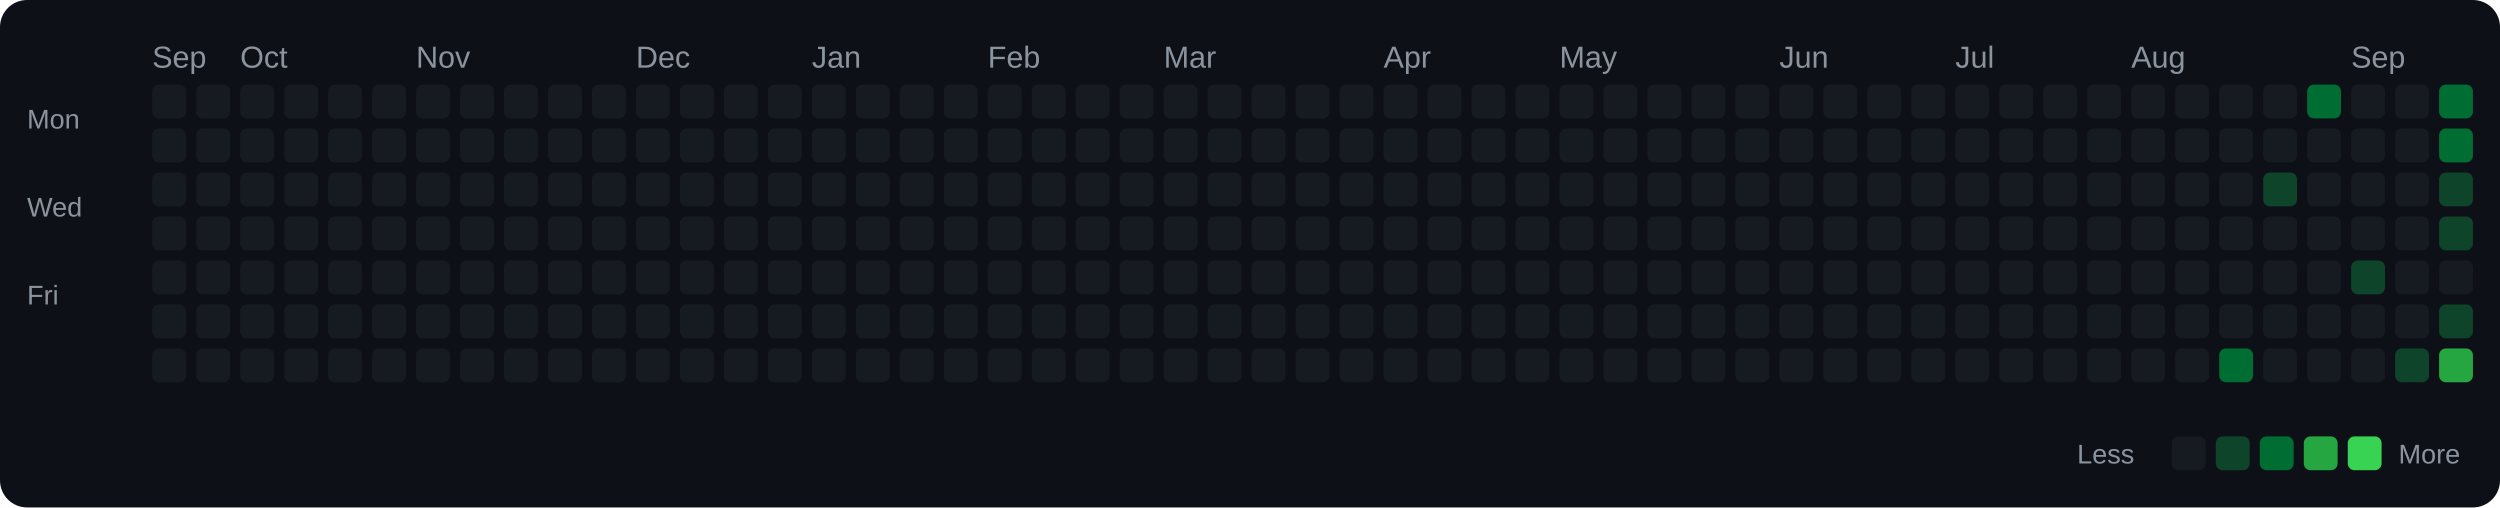
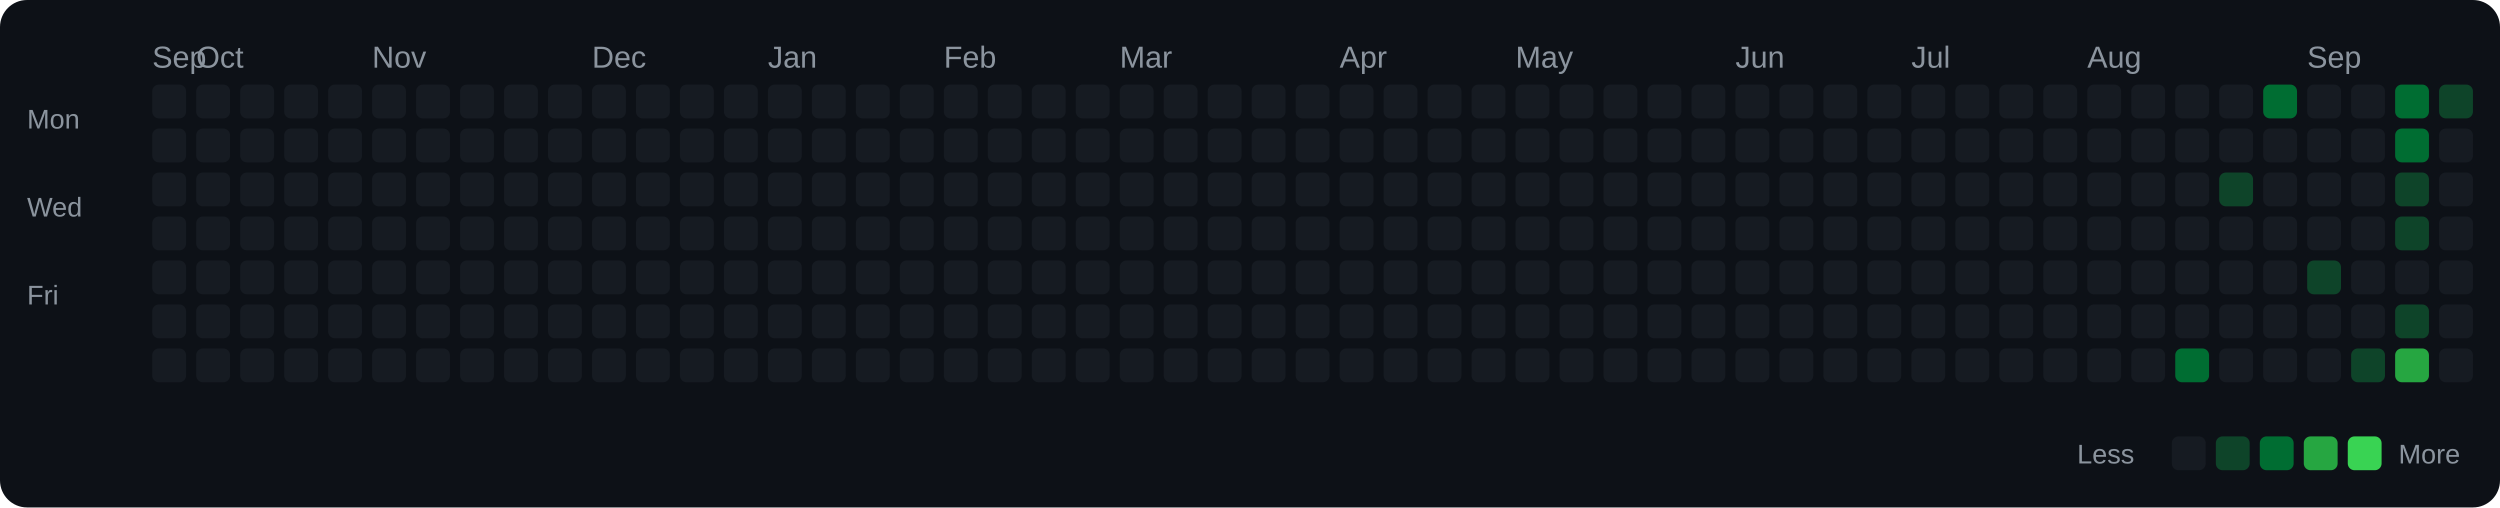
<svg xmlns="http://www.w3.org/2000/svg" width="739" height="150" viewBox="0 0 739 150" role="img" aria-labelledby="title description">
  <rect width="100%" height="100%" fill="#0d1117" rx="8" />
  <text x="45" y="20" fill="#8b949e" font-family="Arial, sans-serif" font-size="9"> Sep </text>
-   <text x="71" y="20" fill="#8b949e" font-family="Arial, sans-serif" font-size="9"> Oct </text>
-   <text x="123" y="20" fill="#8b949e" font-family="Arial, sans-serif" font-size="9"> Nov </text>
-   <text x="188" y="20" fill="#8b949e" font-family="Arial, sans-serif" font-size="9"> Dec </text>
-   <text x="240" y="20" fill="#8b949e" font-family="Arial, sans-serif" font-size="9"> Jan </text>
-   <text x="292" y="20" fill="#8b949e" font-family="Arial, sans-serif" font-size="9"> Feb </text>
-   <text x="344" y="20" fill="#8b949e" font-family="Arial, sans-serif" font-size="9"> Mar </text>
-   <text x="409" y="20" fill="#8b949e" font-family="Arial, sans-serif" font-size="9"> Apr </text>
-   <text x="461" y="20" fill="#8b949e" font-family="Arial, sans-serif" font-size="9"> May </text>
-   <text x="526" y="20" fill="#8b949e" font-family="Arial, sans-serif" font-size="9"> Jun </text>
-   <text x="578" y="20" fill="#8b949e" font-family="Arial, sans-serif" font-size="9"> Jul </text>
-   <text x="630" y="20" fill="#8b949e" font-family="Arial, sans-serif" font-size="9"> Aug </text>
-   <text x="695" y="20" fill="#8b949e" font-family="Arial, sans-serif" font-size="9"> Sep </text>
+   <text x="58" y="20" fill="#8b949e" font-family="Arial, sans-serif" font-size="9"> Oct </text>
+   <text x="110" y="20" fill="#8b949e" font-family="Arial, sans-serif" font-size="9"> Nov </text>
+   <text x="175" y="20" fill="#8b949e" font-family="Arial, sans-serif" font-size="9"> Dec </text>
+   <text x="227" y="20" fill="#8b949e" font-family="Arial, sans-serif" font-size="9"> Jan </text>
+   <text x="279" y="20" fill="#8b949e" font-family="Arial, sans-serif" font-size="9"> Feb </text>
+   <text x="331" y="20" fill="#8b949e" font-family="Arial, sans-serif" font-size="9"> Mar </text>
+   <text x="396" y="20" fill="#8b949e" font-family="Arial, sans-serif" font-size="9"> Apr </text>
+   <text x="448" y="20" fill="#8b949e" font-family="Arial, sans-serif" font-size="9"> May </text>
+   <text x="513" y="20" fill="#8b949e" font-family="Arial, sans-serif" font-size="9"> Jun </text>
+   <text x="565" y="20" fill="#8b949e" font-family="Arial, sans-serif" font-size="9"> Jul </text>
+   <text x="617" y="20" fill="#8b949e" font-family="Arial, sans-serif" font-size="9"> Aug </text>
+   <text x="682" y="20" fill="#8b949e" font-family="Arial, sans-serif" font-size="9"> Sep </text>
  <rect x="45" y="25" width="10" height="10" rx="2" fill="#161b22"> </rect>
  <rect x="45" y="38" width="10" height="10" rx="2" fill="#161b22"> </rect>
  <rect x="45" y="51" width="10" height="10" rx="2" fill="#161b22"> </rect>
  <rect x="45" y="64" width="10" height="10" rx="2" fill="#161b22"> </rect>
  <rect x="45" y="77" width="10" height="10" rx="2" fill="#161b22"> </rect>
  <rect x="45" y="90" width="10" height="10" rx="2" fill="#161b22"> </rect>
  <rect x="45" y="103" width="10" height="10" rx="2" fill="#161b22"> </rect>
  <rect x="58" y="25" width="10" height="10" rx="2" fill="#161b22"> </rect>
  <rect x="58" y="38" width="10" height="10" rx="2" fill="#161b22"> </rect>
  <rect x="58" y="51" width="10" height="10" rx="2" fill="#161b22"> </rect>
  <rect x="58" y="64" width="10" height="10" rx="2" fill="#161b22"> </rect>
  <rect x="58" y="77" width="10" height="10" rx="2" fill="#161b22"> </rect>
  <rect x="58" y="90" width="10" height="10" rx="2" fill="#161b22"> </rect>
  <rect x="58" y="103" width="10" height="10" rx="2" fill="#161b22"> </rect>
  <rect x="71" y="25" width="10" height="10" rx="2" fill="#161b22"> </rect>
  <rect x="71" y="38" width="10" height="10" rx="2" fill="#161b22"> </rect>
  <rect x="71" y="51" width="10" height="10" rx="2" fill="#161b22"> </rect>
  <rect x="71" y="64" width="10" height="10" rx="2" fill="#161b22"> </rect>
  <rect x="71" y="77" width="10" height="10" rx="2" fill="#161b22"> </rect>
  <rect x="71" y="90" width="10" height="10" rx="2" fill="#161b22"> </rect>
  <rect x="71" y="103" width="10" height="10" rx="2" fill="#161b22"> </rect>
  <rect x="84" y="25" width="10" height="10" rx="2" fill="#161b22"> </rect>
  <rect x="84" y="38" width="10" height="10" rx="2" fill="#161b22"> </rect>
  <rect x="84" y="51" width="10" height="10" rx="2" fill="#161b22"> </rect>
  <rect x="84" y="64" width="10" height="10" rx="2" fill="#161b22"> </rect>
  <rect x="84" y="77" width="10" height="10" rx="2" fill="#161b22"> </rect>
  <rect x="84" y="90" width="10" height="10" rx="2" fill="#161b22"> </rect>
  <rect x="84" y="103" width="10" height="10" rx="2" fill="#161b22"> </rect>
  <rect x="97" y="25" width="10" height="10" rx="2" fill="#161b22"> </rect>
  <rect x="97" y="38" width="10" height="10" rx="2" fill="#161b22"> </rect>
  <rect x="97" y="51" width="10" height="10" rx="2" fill="#161b22"> </rect>
  <rect x="97" y="64" width="10" height="10" rx="2" fill="#161b22"> </rect>
  <rect x="97" y="77" width="10" height="10" rx="2" fill="#161b22"> </rect>
  <rect x="97" y="90" width="10" height="10" rx="2" fill="#161b22"> </rect>
  <rect x="97" y="103" width="10" height="10" rx="2" fill="#161b22"> </rect>
  <rect x="110" y="25" width="10" height="10" rx="2" fill="#161b22"> </rect>
  <rect x="110" y="38" width="10" height="10" rx="2" fill="#161b22"> </rect>
  <rect x="110" y="51" width="10" height="10" rx="2" fill="#161b22"> </rect>
  <rect x="110" y="64" width="10" height="10" rx="2" fill="#161b22"> </rect>
  <rect x="110" y="77" width="10" height="10" rx="2" fill="#161b22"> </rect>
  <rect x="110" y="90" width="10" height="10" rx="2" fill="#161b22"> </rect>
  <rect x="110" y="103" width="10" height="10" rx="2" fill="#161b22"> </rect>
  <rect x="123" y="25" width="10" height="10" rx="2" fill="#161b22"> </rect>
  <rect x="123" y="38" width="10" height="10" rx="2" fill="#161b22"> </rect>
  <rect x="123" y="51" width="10" height="10" rx="2" fill="#161b22"> </rect>
  <rect x="123" y="64" width="10" height="10" rx="2" fill="#161b22"> </rect>
  <rect x="123" y="77" width="10" height="10" rx="2" fill="#161b22"> </rect>
  <rect x="123" y="90" width="10" height="10" rx="2" fill="#161b22"> </rect>
  <rect x="123" y="103" width="10" height="10" rx="2" fill="#161b22"> </rect>
  <rect x="136" y="25" width="10" height="10" rx="2" fill="#161b22"> </rect>
  <rect x="136" y="38" width="10" height="10" rx="2" fill="#161b22"> </rect>
  <rect x="136" y="51" width="10" height="10" rx="2" fill="#161b22"> </rect>
  <rect x="136" y="64" width="10" height="10" rx="2" fill="#161b22"> </rect>
  <rect x="136" y="77" width="10" height="10" rx="2" fill="#161b22"> </rect>
  <rect x="136" y="90" width="10" height="10" rx="2" fill="#161b22"> </rect>
  <rect x="136" y="103" width="10" height="10" rx="2" fill="#161b22"> </rect>
  <rect x="149" y="25" width="10" height="10" rx="2" fill="#161b22"> </rect>
  <rect x="149" y="38" width="10" height="10" rx="2" fill="#161b22"> </rect>
  <rect x="149" y="51" width="10" height="10" rx="2" fill="#161b22"> </rect>
  <rect x="149" y="64" width="10" height="10" rx="2" fill="#161b22"> </rect>
  <rect x="149" y="77" width="10" height="10" rx="2" fill="#161b22"> </rect>
  <rect x="149" y="90" width="10" height="10" rx="2" fill="#161b22"> </rect>
  <rect x="149" y="103" width="10" height="10" rx="2" fill="#161b22"> </rect>
  <rect x="162" y="25" width="10" height="10" rx="2" fill="#161b22"> </rect>
  <rect x="162" y="38" width="10" height="10" rx="2" fill="#161b22"> </rect>
  <rect x="162" y="51" width="10" height="10" rx="2" fill="#161b22"> </rect>
  <rect x="162" y="64" width="10" height="10" rx="2" fill="#161b22"> </rect>
  <rect x="162" y="77" width="10" height="10" rx="2" fill="#161b22"> </rect>
  <rect x="162" y="90" width="10" height="10" rx="2" fill="#161b22"> </rect>
  <rect x="162" y="103" width="10" height="10" rx="2" fill="#161b22"> </rect>
  <rect x="175" y="25" width="10" height="10" rx="2" fill="#161b22"> </rect>
  <rect x="175" y="38" width="10" height="10" rx="2" fill="#161b22"> </rect>
  <rect x="175" y="51" width="10" height="10" rx="2" fill="#161b22"> </rect>
  <rect x="175" y="64" width="10" height="10" rx="2" fill="#161b22"> </rect>
  <rect x="175" y="77" width="10" height="10" rx="2" fill="#161b22"> </rect>
  <rect x="175" y="90" width="10" height="10" rx="2" fill="#161b22"> </rect>
  <rect x="175" y="103" width="10" height="10" rx="2" fill="#161b22"> </rect>
  <rect x="188" y="25" width="10" height="10" rx="2" fill="#161b22"> </rect>
  <rect x="188" y="38" width="10" height="10" rx="2" fill="#161b22"> </rect>
  <rect x="188" y="51" width="10" height="10" rx="2" fill="#161b22"> </rect>
  <rect x="188" y="64" width="10" height="10" rx="2" fill="#161b22"> </rect>
  <rect x="188" y="77" width="10" height="10" rx="2" fill="#161b22"> </rect>
  <rect x="188" y="90" width="10" height="10" rx="2" fill="#161b22"> </rect>
  <rect x="188" y="103" width="10" height="10" rx="2" fill="#161b22"> </rect>
  <rect x="201" y="25" width="10" height="10" rx="2" fill="#161b22"> </rect>
  <rect x="201" y="38" width="10" height="10" rx="2" fill="#161b22"> </rect>
  <rect x="201" y="51" width="10" height="10" rx="2" fill="#161b22"> </rect>
  <rect x="201" y="64" width="10" height="10" rx="2" fill="#161b22"> </rect>
  <rect x="201" y="77" width="10" height="10" rx="2" fill="#161b22"> </rect>
  <rect x="201" y="90" width="10" height="10" rx="2" fill="#161b22"> </rect>
  <rect x="201" y="103" width="10" height="10" rx="2" fill="#161b22"> </rect>
  <rect x="214" y="25" width="10" height="10" rx="2" fill="#161b22"> </rect>
  <rect x="214" y="38" width="10" height="10" rx="2" fill="#161b22"> </rect>
  <rect x="214" y="51" width="10" height="10" rx="2" fill="#161b22"> </rect>
  <rect x="214" y="64" width="10" height="10" rx="2" fill="#161b22"> </rect>
  <rect x="214" y="77" width="10" height="10" rx="2" fill="#161b22"> </rect>
  <rect x="214" y="90" width="10" height="10" rx="2" fill="#161b22"> </rect>
  <rect x="214" y="103" width="10" height="10" rx="2" fill="#161b22"> </rect>
  <rect x="227" y="25" width="10" height="10" rx="2" fill="#161b22"> </rect>
  <rect x="227" y="38" width="10" height="10" rx="2" fill="#161b22"> </rect>
  <rect x="227" y="51" width="10" height="10" rx="2" fill="#161b22"> </rect>
  <rect x="227" y="64" width="10" height="10" rx="2" fill="#161b22"> </rect>
  <rect x="227" y="77" width="10" height="10" rx="2" fill="#161b22"> </rect>
  <rect x="227" y="90" width="10" height="10" rx="2" fill="#161b22"> </rect>
  <rect x="227" y="103" width="10" height="10" rx="2" fill="#161b22"> </rect>
  <rect x="240" y="25" width="10" height="10" rx="2" fill="#161b22"> </rect>
  <rect x="240" y="38" width="10" height="10" rx="2" fill="#161b22"> </rect>
  <rect x="240" y="51" width="10" height="10" rx="2" fill="#161b22"> </rect>
  <rect x="240" y="64" width="10" height="10" rx="2" fill="#161b22"> </rect>
  <rect x="240" y="77" width="10" height="10" rx="2" fill="#161b22"> </rect>
  <rect x="240" y="90" width="10" height="10" rx="2" fill="#161b22"> </rect>
  <rect x="240" y="103" width="10" height="10" rx="2" fill="#161b22"> </rect>
  <rect x="253" y="25" width="10" height="10" rx="2" fill="#161b22"> </rect>
  <rect x="253" y="38" width="10" height="10" rx="2" fill="#161b22"> </rect>
  <rect x="253" y="51" width="10" height="10" rx="2" fill="#161b22"> </rect>
  <rect x="253" y="64" width="10" height="10" rx="2" fill="#161b22"> </rect>
  <rect x="253" y="77" width="10" height="10" rx="2" fill="#161b22"> </rect>
  <rect x="253" y="90" width="10" height="10" rx="2" fill="#161b22"> </rect>
  <rect x="253" y="103" width="10" height="10" rx="2" fill="#161b22"> </rect>
  <rect x="266" y="25" width="10" height="10" rx="2" fill="#161b22"> </rect>
  <rect x="266" y="38" width="10" height="10" rx="2" fill="#161b22"> </rect>
  <rect x="266" y="51" width="10" height="10" rx="2" fill="#161b22"> </rect>
  <rect x="266" y="64" width="10" height="10" rx="2" fill="#161b22"> </rect>
  <rect x="266" y="77" width="10" height="10" rx="2" fill="#161b22"> </rect>
  <rect x="266" y="90" width="10" height="10" rx="2" fill="#161b22"> </rect>
  <rect x="266" y="103" width="10" height="10" rx="2" fill="#161b22"> </rect>
  <rect x="279" y="25" width="10" height="10" rx="2" fill="#161b22"> </rect>
  <rect x="279" y="38" width="10" height="10" rx="2" fill="#161b22"> </rect>
  <rect x="279" y="51" width="10" height="10" rx="2" fill="#161b22"> </rect>
  <rect x="279" y="64" width="10" height="10" rx="2" fill="#161b22"> </rect>
  <rect x="279" y="77" width="10" height="10" rx="2" fill="#161b22"> </rect>
  <rect x="279" y="90" width="10" height="10" rx="2" fill="#161b22"> </rect>
  <rect x="279" y="103" width="10" height="10" rx="2" fill="#161b22"> </rect>
  <rect x="292" y="25" width="10" height="10" rx="2" fill="#161b22"> </rect>
  <rect x="292" y="38" width="10" height="10" rx="2" fill="#161b22"> </rect>
  <rect x="292" y="51" width="10" height="10" rx="2" fill="#161b22"> </rect>
  <rect x="292" y="64" width="10" height="10" rx="2" fill="#161b22"> </rect>
  <rect x="292" y="77" width="10" height="10" rx="2" fill="#161b22"> </rect>
  <rect x="292" y="90" width="10" height="10" rx="2" fill="#161b22"> </rect>
  <rect x="292" y="103" width="10" height="10" rx="2" fill="#161b22"> </rect>
  <rect x="305" y="25" width="10" height="10" rx="2" fill="#161b22"> </rect>
  <rect x="305" y="38" width="10" height="10" rx="2" fill="#161b22"> </rect>
  <rect x="305" y="51" width="10" height="10" rx="2" fill="#161b22"> </rect>
  <rect x="305" y="64" width="10" height="10" rx="2" fill="#161b22"> </rect>
  <rect x="305" y="77" width="10" height="10" rx="2" fill="#161b22"> </rect>
  <rect x="305" y="90" width="10" height="10" rx="2" fill="#161b22"> </rect>
  <rect x="305" y="103" width="10" height="10" rx="2" fill="#161b22"> </rect>
  <rect x="318" y="25" width="10" height="10" rx="2" fill="#161b22"> </rect>
  <rect x="318" y="38" width="10" height="10" rx="2" fill="#161b22"> </rect>
  <rect x="318" y="51" width="10" height="10" rx="2" fill="#161b22"> </rect>
  <rect x="318" y="64" width="10" height="10" rx="2" fill="#161b22"> </rect>
  <rect x="318" y="77" width="10" height="10" rx="2" fill="#161b22"> </rect>
  <rect x="318" y="90" width="10" height="10" rx="2" fill="#161b22"> </rect>
  <rect x="318" y="103" width="10" height="10" rx="2" fill="#161b22"> </rect>
  <rect x="331" y="25" width="10" height="10" rx="2" fill="#161b22"> </rect>
  <rect x="331" y="38" width="10" height="10" rx="2" fill="#161b22"> </rect>
  <rect x="331" y="51" width="10" height="10" rx="2" fill="#161b22"> </rect>
  <rect x="331" y="64" width="10" height="10" rx="2" fill="#161b22"> </rect>
  <rect x="331" y="77" width="10" height="10" rx="2" fill="#161b22"> </rect>
  <rect x="331" y="90" width="10" height="10" rx="2" fill="#161b22"> </rect>
  <rect x="331" y="103" width="10" height="10" rx="2" fill="#161b22"> </rect>
  <rect x="344" y="25" width="10" height="10" rx="2" fill="#161b22"> </rect>
  <rect x="344" y="38" width="10" height="10" rx="2" fill="#161b22"> </rect>
  <rect x="344" y="51" width="10" height="10" rx="2" fill="#161b22"> </rect>
  <rect x="344" y="64" width="10" height="10" rx="2" fill="#161b22"> </rect>
  <rect x="344" y="77" width="10" height="10" rx="2" fill="#161b22"> </rect>
  <rect x="344" y="90" width="10" height="10" rx="2" fill="#161b22"> </rect>
  <rect x="344" y="103" width="10" height="10" rx="2" fill="#161b22"> </rect>
  <rect x="357" y="25" width="10" height="10" rx="2" fill="#161b22"> </rect>
  <rect x="357" y="38" width="10" height="10" rx="2" fill="#161b22"> </rect>
  <rect x="357" y="51" width="10" height="10" rx="2" fill="#161b22"> </rect>
  <rect x="357" y="64" width="10" height="10" rx="2" fill="#161b22"> </rect>
  <rect x="357" y="77" width="10" height="10" rx="2" fill="#161b22"> </rect>
  <rect x="357" y="90" width="10" height="10" rx="2" fill="#161b22"> </rect>
  <rect x="357" y="103" width="10" height="10" rx="2" fill="#161b22"> </rect>
  <rect x="370" y="25" width="10" height="10" rx="2" fill="#161b22"> </rect>
  <rect x="370" y="38" width="10" height="10" rx="2" fill="#161b22"> </rect>
  <rect x="370" y="51" width="10" height="10" rx="2" fill="#161b22"> </rect>
  <rect x="370" y="64" width="10" height="10" rx="2" fill="#161b22"> </rect>
  <rect x="370" y="77" width="10" height="10" rx="2" fill="#161b22"> </rect>
  <rect x="370" y="90" width="10" height="10" rx="2" fill="#161b22"> </rect>
  <rect x="370" y="103" width="10" height="10" rx="2" fill="#161b22"> </rect>
  <rect x="383" y="25" width="10" height="10" rx="2" fill="#161b22"> </rect>
  <rect x="383" y="38" width="10" height="10" rx="2" fill="#161b22"> </rect>
  <rect x="383" y="51" width="10" height="10" rx="2" fill="#161b22"> </rect>
  <rect x="383" y="64" width="10" height="10" rx="2" fill="#161b22"> </rect>
  <rect x="383" y="77" width="10" height="10" rx="2" fill="#161b22"> </rect>
  <rect x="383" y="90" width="10" height="10" rx="2" fill="#161b22"> </rect>
  <rect x="383" y="103" width="10" height="10" rx="2" fill="#161b22"> </rect>
  <rect x="396" y="25" width="10" height="10" rx="2" fill="#161b22"> </rect>
  <rect x="396" y="38" width="10" height="10" rx="2" fill="#161b22"> </rect>
  <rect x="396" y="51" width="10" height="10" rx="2" fill="#161b22"> </rect>
  <rect x="396" y="64" width="10" height="10" rx="2" fill="#161b22"> </rect>
  <rect x="396" y="77" width="10" height="10" rx="2" fill="#161b22"> </rect>
  <rect x="396" y="90" width="10" height="10" rx="2" fill="#161b22"> </rect>
  <rect x="396" y="103" width="10" height="10" rx="2" fill="#161b22"> </rect>
  <rect x="409" y="25" width="10" height="10" rx="2" fill="#161b22"> </rect>
  <rect x="409" y="38" width="10" height="10" rx="2" fill="#161b22"> </rect>
  <rect x="409" y="51" width="10" height="10" rx="2" fill="#161b22"> </rect>
  <rect x="409" y="64" width="10" height="10" rx="2" fill="#161b22"> </rect>
  <rect x="409" y="77" width="10" height="10" rx="2" fill="#161b22"> </rect>
  <rect x="409" y="90" width="10" height="10" rx="2" fill="#161b22"> </rect>
  <rect x="409" y="103" width="10" height="10" rx="2" fill="#161b22"> </rect>
  <rect x="422" y="25" width="10" height="10" rx="2" fill="#161b22"> </rect>
  <rect x="422" y="38" width="10" height="10" rx="2" fill="#161b22"> </rect>
  <rect x="422" y="51" width="10" height="10" rx="2" fill="#161b22"> </rect>
  <rect x="422" y="64" width="10" height="10" rx="2" fill="#161b22"> </rect>
  <rect x="422" y="77" width="10" height="10" rx="2" fill="#161b22"> </rect>
  <rect x="422" y="90" width="10" height="10" rx="2" fill="#161b22"> </rect>
  <rect x="422" y="103" width="10" height="10" rx="2" fill="#161b22"> </rect>
  <rect x="435" y="25" width="10" height="10" rx="2" fill="#161b22"> </rect>
  <rect x="435" y="38" width="10" height="10" rx="2" fill="#161b22"> </rect>
  <rect x="435" y="51" width="10" height="10" rx="2" fill="#161b22"> </rect>
  <rect x="435" y="64" width="10" height="10" rx="2" fill="#161b22"> </rect>
  <rect x="435" y="77" width="10" height="10" rx="2" fill="#161b22"> </rect>
  <rect x="435" y="90" width="10" height="10" rx="2" fill="#161b22"> </rect>
  <rect x="435" y="103" width="10" height="10" rx="2" fill="#161b22"> </rect>
  <rect x="448" y="25" width="10" height="10" rx="2" fill="#161b22"> </rect>
  <rect x="448" y="38" width="10" height="10" rx="2" fill="#161b22"> </rect>
  <rect x="448" y="51" width="10" height="10" rx="2" fill="#161b22"> </rect>
  <rect x="448" y="64" width="10" height="10" rx="2" fill="#161b22"> </rect>
  <rect x="448" y="77" width="10" height="10" rx="2" fill="#161b22"> </rect>
  <rect x="448" y="90" width="10" height="10" rx="2" fill="#161b22"> </rect>
  <rect x="448" y="103" width="10" height="10" rx="2" fill="#161b22"> </rect>
  <rect x="461" y="25" width="10" height="10" rx="2" fill="#161b22"> </rect>
  <rect x="461" y="38" width="10" height="10" rx="2" fill="#161b22"> </rect>
  <rect x="461" y="51" width="10" height="10" rx="2" fill="#161b22"> </rect>
  <rect x="461" y="64" width="10" height="10" rx="2" fill="#161b22"> </rect>
  <rect x="461" y="77" width="10" height="10" rx="2" fill="#161b22"> </rect>
  <rect x="461" y="90" width="10" height="10" rx="2" fill="#161b22"> </rect>
  <rect x="461" y="103" width="10" height="10" rx="2" fill="#161b22"> </rect>
  <rect x="474" y="25" width="10" height="10" rx="2" fill="#161b22"> </rect>
  <rect x="474" y="38" width="10" height="10" rx="2" fill="#161b22"> </rect>
  <rect x="474" y="51" width="10" height="10" rx="2" fill="#161b22"> </rect>
  <rect x="474" y="64" width="10" height="10" rx="2" fill="#161b22"> </rect>
  <rect x="474" y="77" width="10" height="10" rx="2" fill="#161b22"> </rect>
  <rect x="474" y="90" width="10" height="10" rx="2" fill="#161b22"> </rect>
  <rect x="474" y="103" width="10" height="10" rx="2" fill="#161b22"> </rect>
  <rect x="487" y="25" width="10" height="10" rx="2" fill="#161b22"> </rect>
  <rect x="487" y="38" width="10" height="10" rx="2" fill="#161b22"> </rect>
  <rect x="487" y="51" width="10" height="10" rx="2" fill="#161b22"> </rect>
  <rect x="487" y="64" width="10" height="10" rx="2" fill="#161b22"> </rect>
  <rect x="487" y="77" width="10" height="10" rx="2" fill="#161b22"> </rect>
  <rect x="487" y="90" width="10" height="10" rx="2" fill="#161b22"> </rect>
  <rect x="487" y="103" width="10" height="10" rx="2" fill="#161b22"> </rect>
  <rect x="500" y="25" width="10" height="10" rx="2" fill="#161b22"> </rect>
  <rect x="500" y="38" width="10" height="10" rx="2" fill="#161b22"> </rect>
  <rect x="500" y="51" width="10" height="10" rx="2" fill="#161b22"> </rect>
  <rect x="500" y="64" width="10" height="10" rx="2" fill="#161b22"> </rect>
  <rect x="500" y="77" width="10" height="10" rx="2" fill="#161b22"> </rect>
  <rect x="500" y="90" width="10" height="10" rx="2" fill="#161b22"> </rect>
  <rect x="500" y="103" width="10" height="10" rx="2" fill="#161b22"> </rect>
  <rect x="513" y="25" width="10" height="10" rx="2" fill="#161b22"> </rect>
  <rect x="513" y="38" width="10" height="10" rx="2" fill="#161b22"> </rect>
  <rect x="513" y="51" width="10" height="10" rx="2" fill="#161b22"> </rect>
  <rect x="513" y="64" width="10" height="10" rx="2" fill="#161b22"> </rect>
  <rect x="513" y="77" width="10" height="10" rx="2" fill="#161b22"> </rect>
  <rect x="513" y="90" width="10" height="10" rx="2" fill="#161b22"> </rect>
  <rect x="513" y="103" width="10" height="10" rx="2" fill="#161b22"> </rect>
  <rect x="526" y="25" width="10" height="10" rx="2" fill="#161b22"> </rect>
  <rect x="526" y="38" width="10" height="10" rx="2" fill="#161b22"> </rect>
  <rect x="526" y="51" width="10" height="10" rx="2" fill="#161b22"> </rect>
  <rect x="526" y="64" width="10" height="10" rx="2" fill="#161b22"> </rect>
  <rect x="526" y="77" width="10" height="10" rx="2" fill="#161b22"> </rect>
  <rect x="526" y="90" width="10" height="10" rx="2" fill="#161b22"> </rect>
  <rect x="526" y="103" width="10" height="10" rx="2" fill="#161b22"> </rect>
  <rect x="539" y="25" width="10" height="10" rx="2" fill="#161b22"> </rect>
  <rect x="539" y="38" width="10" height="10" rx="2" fill="#161b22"> </rect>
  <rect x="539" y="51" width="10" height="10" rx="2" fill="#161b22"> </rect>
  <rect x="539" y="64" width="10" height="10" rx="2" fill="#161b22"> </rect>
  <rect x="539" y="77" width="10" height="10" rx="2" fill="#161b22"> </rect>
  <rect x="539" y="90" width="10" height="10" rx="2" fill="#161b22"> </rect>
  <rect x="539" y="103" width="10" height="10" rx="2" fill="#161b22"> </rect>
  <rect x="552" y="25" width="10" height="10" rx="2" fill="#161b22"> </rect>
  <rect x="552" y="38" width="10" height="10" rx="2" fill="#161b22"> </rect>
  <rect x="552" y="51" width="10" height="10" rx="2" fill="#161b22"> </rect>
  <rect x="552" y="64" width="10" height="10" rx="2" fill="#161b22"> </rect>
  <rect x="552" y="77" width="10" height="10" rx="2" fill="#161b22"> </rect>
  <rect x="552" y="90" width="10" height="10" rx="2" fill="#161b22"> </rect>
  <rect x="552" y="103" width="10" height="10" rx="2" fill="#161b22"> </rect>
  <rect x="565" y="25" width="10" height="10" rx="2" fill="#161b22"> </rect>
  <rect x="565" y="38" width="10" height="10" rx="2" fill="#161b22"> </rect>
  <rect x="565" y="51" width="10" height="10" rx="2" fill="#161b22"> </rect>
  <rect x="565" y="64" width="10" height="10" rx="2" fill="#161b22"> </rect>
  <rect x="565" y="77" width="10" height="10" rx="2" fill="#161b22"> </rect>
  <rect x="565" y="90" width="10" height="10" rx="2" fill="#161b22"> </rect>
  <rect x="565" y="103" width="10" height="10" rx="2" fill="#161b22"> </rect>
  <rect x="578" y="25" width="10" height="10" rx="2" fill="#161b22"> </rect>
  <rect x="578" y="38" width="10" height="10" rx="2" fill="#161b22"> </rect>
  <rect x="578" y="51" width="10" height="10" rx="2" fill="#161b22"> </rect>
  <rect x="578" y="64" width="10" height="10" rx="2" fill="#161b22"> </rect>
  <rect x="578" y="77" width="10" height="10" rx="2" fill="#161b22"> </rect>
  <rect x="578" y="90" width="10" height="10" rx="2" fill="#161b22"> </rect>
  <rect x="578" y="103" width="10" height="10" rx="2" fill="#161b22"> </rect>
  <rect x="591" y="25" width="10" height="10" rx="2" fill="#161b22"> </rect>
  <rect x="591" y="38" width="10" height="10" rx="2" fill="#161b22"> </rect>
  <rect x="591" y="51" width="10" height="10" rx="2" fill="#161b22"> </rect>
  <rect x="591" y="64" width="10" height="10" rx="2" fill="#161b22"> </rect>
  <rect x="591" y="77" width="10" height="10" rx="2" fill="#161b22"> </rect>
  <rect x="591" y="90" width="10" height="10" rx="2" fill="#161b22"> </rect>
  <rect x="591" y="103" width="10" height="10" rx="2" fill="#161b22"> </rect>
  <rect x="604" y="25" width="10" height="10" rx="2" fill="#161b22"> </rect>
  <rect x="604" y="38" width="10" height="10" rx="2" fill="#161b22"> </rect>
  <rect x="604" y="51" width="10" height="10" rx="2" fill="#161b22"> </rect>
  <rect x="604" y="64" width="10" height="10" rx="2" fill="#161b22"> </rect>
  <rect x="604" y="77" width="10" height="10" rx="2" fill="#161b22"> </rect>
  <rect x="604" y="90" width="10" height="10" rx="2" fill="#161b22"> </rect>
  <rect x="604" y="103" width="10" height="10" rx="2" fill="#161b22"> </rect>
  <rect x="617" y="25" width="10" height="10" rx="2" fill="#161b22"> </rect>
  <rect x="617" y="38" width="10" height="10" rx="2" fill="#161b22"> </rect>
  <rect x="617" y="51" width="10" height="10" rx="2" fill="#161b22"> </rect>
  <rect x="617" y="64" width="10" height="10" rx="2" fill="#161b22"> </rect>
  <rect x="617" y="77" width="10" height="10" rx="2" fill="#161b22"> </rect>
  <rect x="617" y="90" width="10" height="10" rx="2" fill="#161b22"> </rect>
  <rect x="617" y="103" width="10" height="10" rx="2" fill="#161b22"> </rect>
  <rect x="630" y="25" width="10" height="10" rx="2" fill="#161b22"> </rect>
  <rect x="630" y="38" width="10" height="10" rx="2" fill="#161b22"> </rect>
  <rect x="630" y="51" width="10" height="10" rx="2" fill="#161b22"> </rect>
  <rect x="630" y="64" width="10" height="10" rx="2" fill="#161b22"> </rect>
  <rect x="630" y="77" width="10" height="10" rx="2" fill="#161b22"> </rect>
  <rect x="630" y="90" width="10" height="10" rx="2" fill="#161b22"> </rect>
  <rect x="630" y="103" width="10" height="10" rx="2" fill="#161b22"> </rect>
  <rect x="643" y="25" width="10" height="10" rx="2" fill="#161b22"> </rect>
  <rect x="643" y="38" width="10" height="10" rx="2" fill="#161b22"> </rect>
  <rect x="643" y="51" width="10" height="10" rx="2" fill="#161b22"> </rect>
  <rect x="643" y="64" width="10" height="10" rx="2" fill="#161b22"> </rect>
  <rect x="643" y="77" width="10" height="10" rx="2" fill="#161b22"> </rect>
  <rect x="643" y="90" width="10" height="10" rx="2" fill="#161b22"> </rect>
-   <rect x="643" y="103" width="10" height="10" rx="2" fill="#161b22"> </rect>
+   <rect x="643" y="103" width="10" height="10" rx="2" fill="#006d32"> </rect>
  <rect x="656" y="25" width="10" height="10" rx="2" fill="#161b22"> </rect>
  <rect x="656" y="38" width="10" height="10" rx="2" fill="#161b22"> </rect>
-   <rect x="656" y="51" width="10" height="10" rx="2" fill="#161b22"> </rect>
+   <rect x="656" y="51" width="10" height="10" rx="2" fill="#0e4429"> </rect>
  <rect x="656" y="64" width="10" height="10" rx="2" fill="#161b22"> </rect>
  <rect x="656" y="77" width="10" height="10" rx="2" fill="#161b22"> </rect>
  <rect x="656" y="90" width="10" height="10" rx="2" fill="#161b22"> </rect>
-   <rect x="656" y="103" width="10" height="10" rx="2" fill="#006d32"> </rect>
-   <rect x="669" y="25" width="10" height="10" rx="2" fill="#161b22"> </rect>
+   <rect x="656" y="103" width="10" height="10" rx="2" fill="#161b22"> </rect>
+   <rect x="669" y="25" width="10" height="10" rx="2" fill="#006d32"> </rect>
  <rect x="669" y="38" width="10" height="10" rx="2" fill="#161b22"> </rect>
-   <rect x="669" y="51" width="10" height="10" rx="2" fill="#0e4429"> </rect>
+   <rect x="669" y="51" width="10" height="10" rx="2" fill="#161b22"> </rect>
  <rect x="669" y="64" width="10" height="10" rx="2" fill="#161b22"> </rect>
  <rect x="669" y="77" width="10" height="10" rx="2" fill="#161b22"> </rect>
  <rect x="669" y="90" width="10" height="10" rx="2" fill="#161b22"> </rect>
  <rect x="669" y="103" width="10" height="10" rx="2" fill="#161b22"> </rect>
-   <rect x="682" y="25" width="10" height="10" rx="2" fill="#006d32"> </rect>
+   <rect x="682" y="25" width="10" height="10" rx="2" fill="#161b22"> </rect>
  <rect x="682" y="38" width="10" height="10" rx="2" fill="#161b22"> </rect>
  <rect x="682" y="51" width="10" height="10" rx="2" fill="#161b22"> </rect>
  <rect x="682" y="64" width="10" height="10" rx="2" fill="#161b22"> </rect>
-   <rect x="682" y="77" width="10" height="10" rx="2" fill="#161b22"> </rect>
+   <rect x="682" y="77" width="10" height="10" rx="2" fill="#0e4429"> </rect>
  <rect x="682" y="90" width="10" height="10" rx="2" fill="#161b22"> </rect>
  <rect x="682" y="103" width="10" height="10" rx="2" fill="#161b22"> </rect>
  <rect x="695" y="25" width="10" height="10" rx="2" fill="#161b22"> </rect>
  <rect x="695" y="38" width="10" height="10" rx="2" fill="#161b22"> </rect>
  <rect x="695" y="51" width="10" height="10" rx="2" fill="#161b22"> </rect>
  <rect x="695" y="64" width="10" height="10" rx="2" fill="#161b22"> </rect>
-   <rect x="695" y="77" width="10" height="10" rx="2" fill="#0e4429"> </rect>
+   <rect x="695" y="77" width="10" height="10" rx="2" fill="#161b22"> </rect>
  <rect x="695" y="90" width="10" height="10" rx="2" fill="#161b22"> </rect>
-   <rect x="695" y="103" width="10" height="10" rx="2" fill="#161b22"> </rect>
-   <rect x="708" y="25" width="10" height="10" rx="2" fill="#161b22"> </rect>
-   <rect x="708" y="38" width="10" height="10" rx="2" fill="#161b22"> </rect>
-   <rect x="708" y="51" width="10" height="10" rx="2" fill="#161b22"> </rect>
-   <rect x="708" y="64" width="10" height="10" rx="2" fill="#161b22"> </rect>
+   <rect x="695" y="103" width="10" height="10" rx="2" fill="#0e4429"> </rect>
+   <rect x="708" y="25" width="10" height="10" rx="2" fill="#006d32"> </rect>
+   <rect x="708" y="38" width="10" height="10" rx="2" fill="#006d32"> </rect>
+   <rect x="708" y="51" width="10" height="10" rx="2" fill="#0e4429"> </rect>
+   <rect x="708" y="64" width="10" height="10" rx="2" fill="#0e4429"> </rect>
  <rect x="708" y="77" width="10" height="10" rx="2" fill="#161b22"> </rect>
-   <rect x="708" y="90" width="10" height="10" rx="2" fill="#161b22"> </rect>
-   <rect x="708" y="103" width="10" height="10" rx="2" fill="#0e4429"> </rect>
-   <rect x="721" y="25" width="10" height="10" rx="2" fill="#006d32"> </rect>
-   <rect x="721" y="38" width="10" height="10" rx="2" fill="#006d32"> </rect>
-   <rect x="721" y="51" width="10" height="10" rx="2" fill="#0e4429"> </rect>
-   <rect x="721" y="64" width="10" height="10" rx="2" fill="#0e4429"> </rect>
+   <rect x="708" y="90" width="10" height="10" rx="2" fill="#0e4429"> </rect>
+   <rect x="708" y="103" width="10" height="10" rx="2" fill="#26a641"> </rect>
+   <rect x="721" y="25" width="10" height="10" rx="2" fill="#0e4429"> </rect>
+   <rect x="721" y="38" width="10" height="10" rx="2" fill="#161b22"> </rect>
+   <rect x="721" y="51" width="10" height="10" rx="2" fill="#161b22"> </rect>
+   <rect x="721" y="64" width="10" height="10" rx="2" fill="#161b22"> </rect>
  <rect x="721" y="77" width="10" height="10" rx="2" fill="#161b22"> </rect>
-   <rect x="721" y="90" width="10" height="10" rx="2" fill="#0e4429"> </rect>
-   <rect x="721" y="103" width="10" height="10" rx="2" fill="#26a641"> </rect>
+   <rect x="721" y="90" width="10" height="10" rx="2" fill="#161b22"> </rect>
+   <rect x="721" y="103" width="10" height="10" rx="2" fill="#161b22"> </rect>
  <text x="8" y="38" fill="#8b949e" font-family="Arial, sans-serif" font-size="8">Mon</text>
  <text x="8" y="64" fill="#8b949e" font-family="Arial, sans-serif" font-size="8">Wed</text>
  <text x="8" y="90" fill="#8b949e" font-family="Arial, sans-serif" font-size="8">Fri</text>
  <text x="614" y="137" fill="#8b949e" font-family="Arial, sans-serif" font-size="8">Less</text>
  <rect x="642" y="129" width="10" height="10" rx="2" fill="#161b22" />
  <rect x="655" y="129" width="10" height="10" rx="2" fill="#0e4429" />
  <rect x="668" y="129" width="10" height="10" rx="2" fill="#006d32" />
  <rect x="681" y="129" width="10" height="10" rx="2" fill="#26a641" />
  <rect x="694" y="129" width="10" height="10" rx="2" fill="#39d353" />
  <text x="709" y="137" fill="#8b949e" font-family="Arial, sans-serif" font-size="8">More</text>
</svg>
